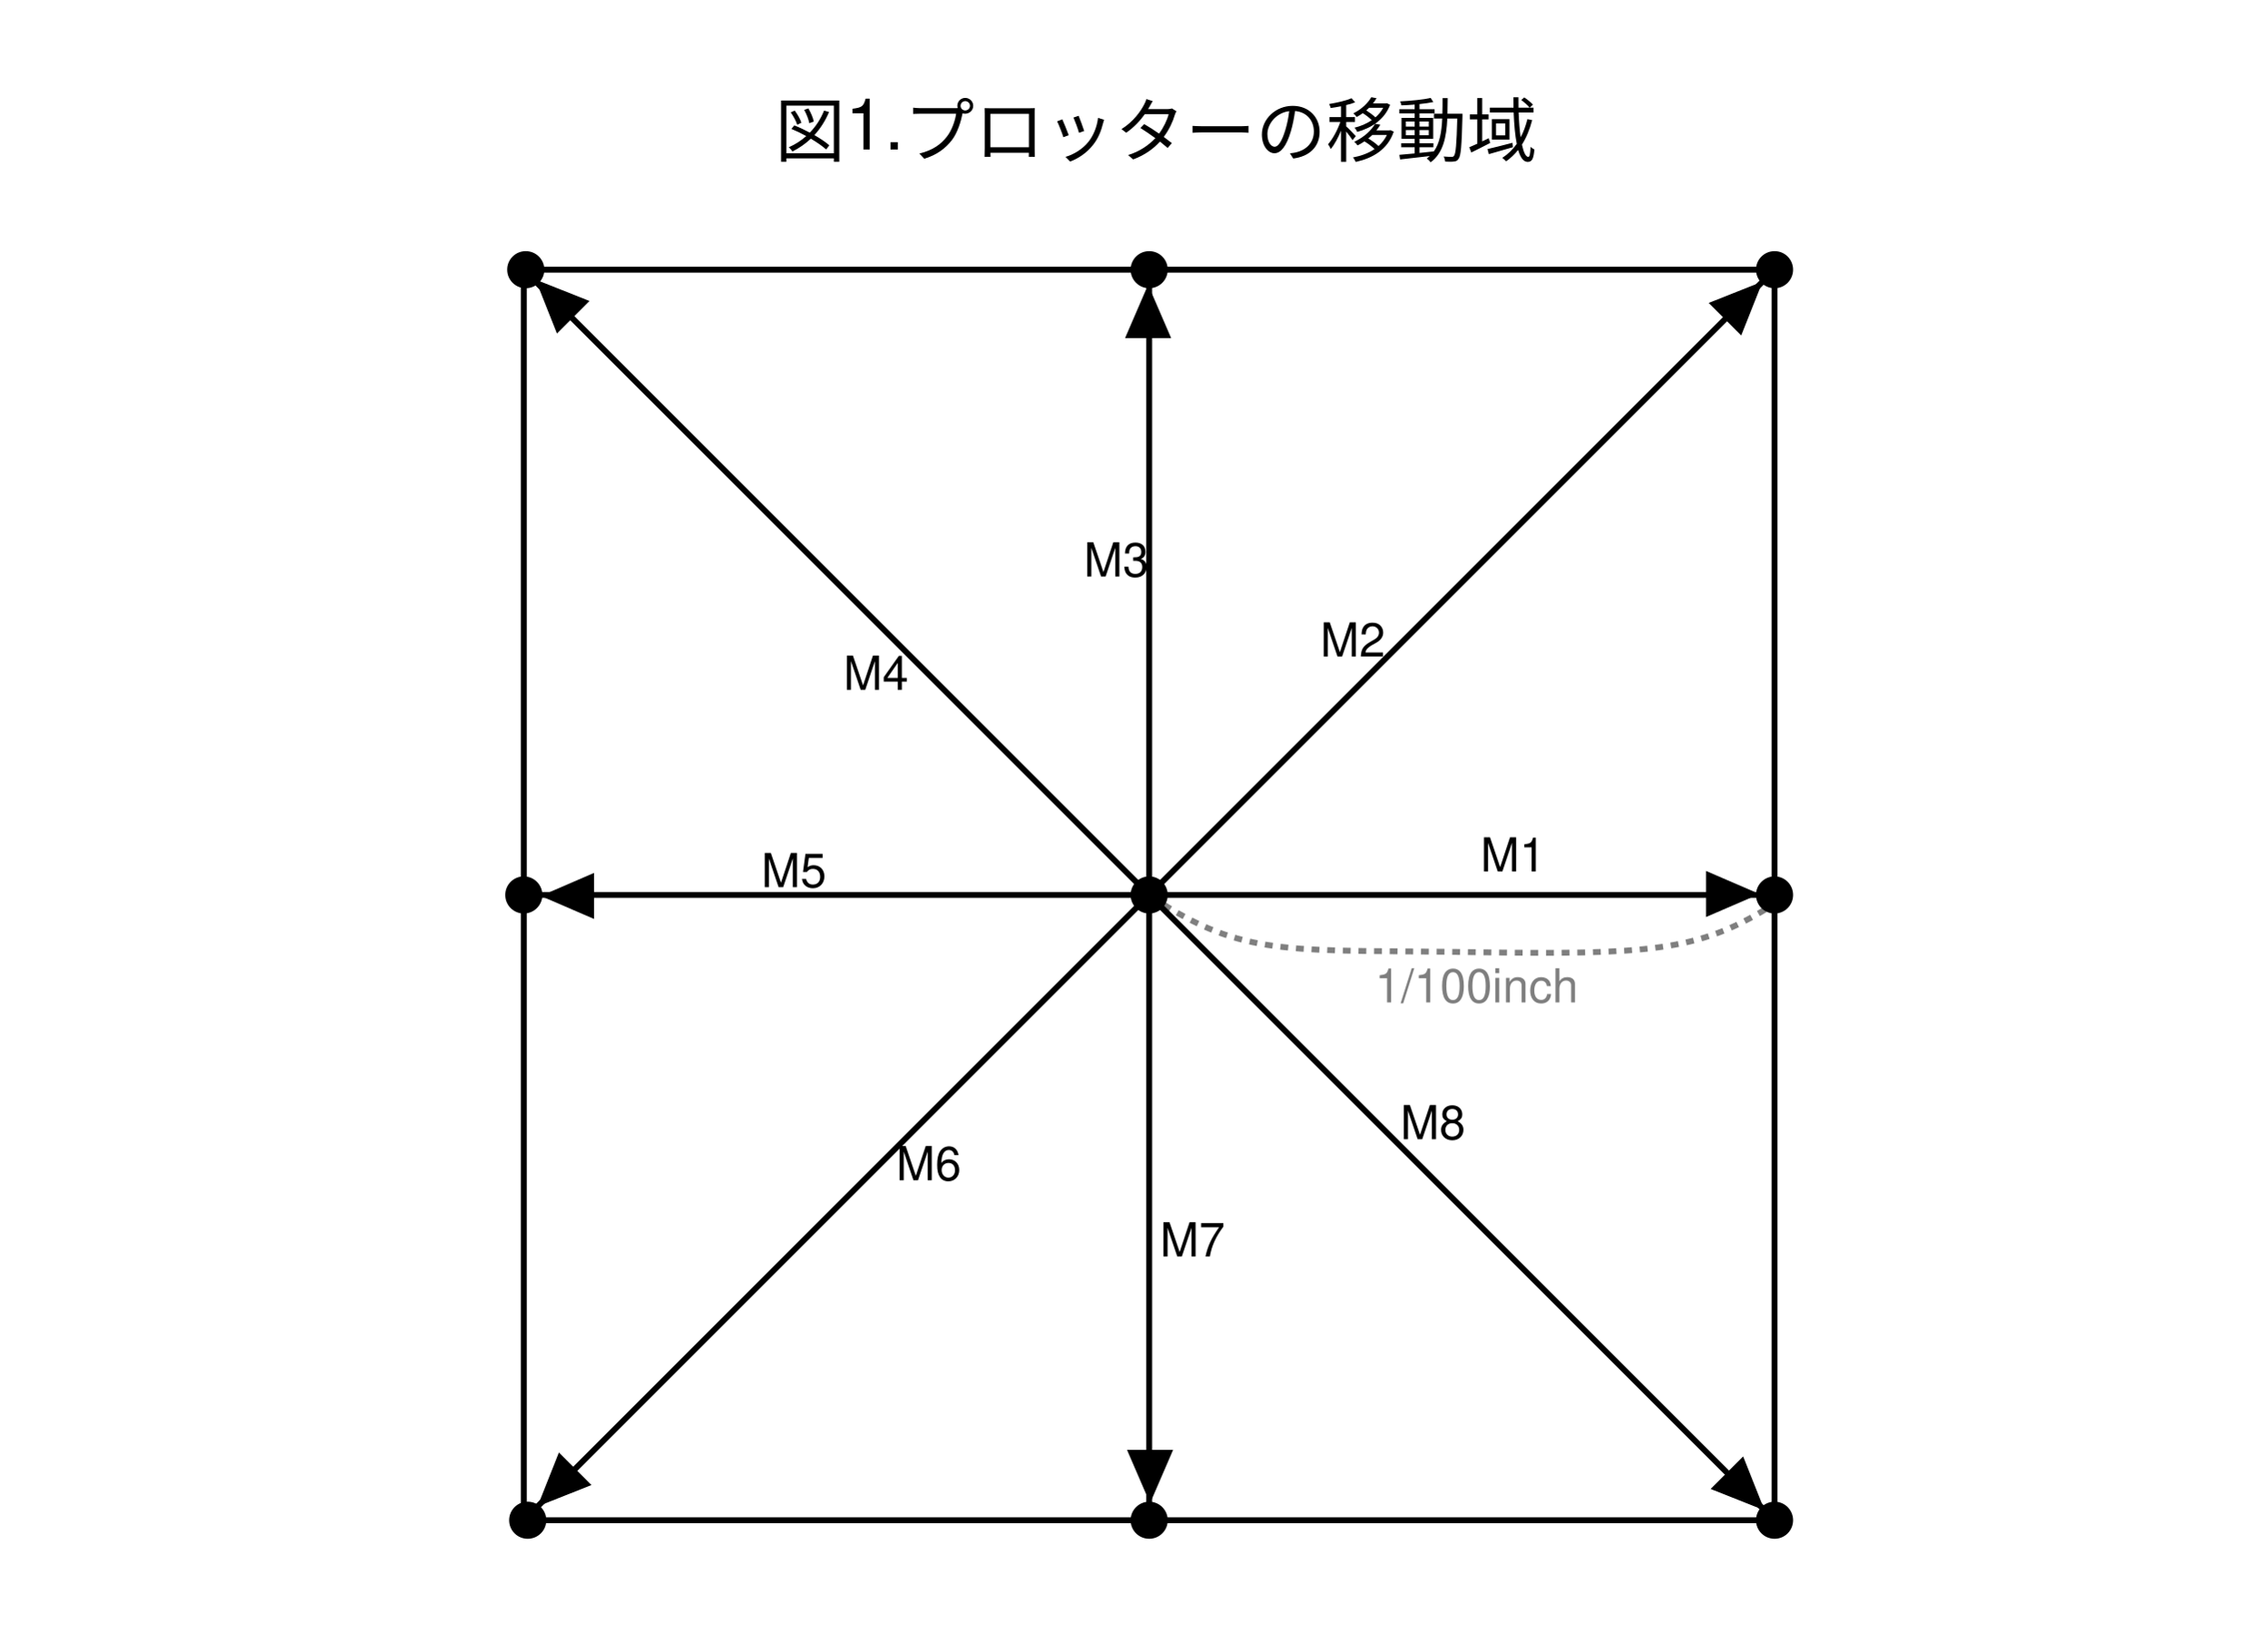
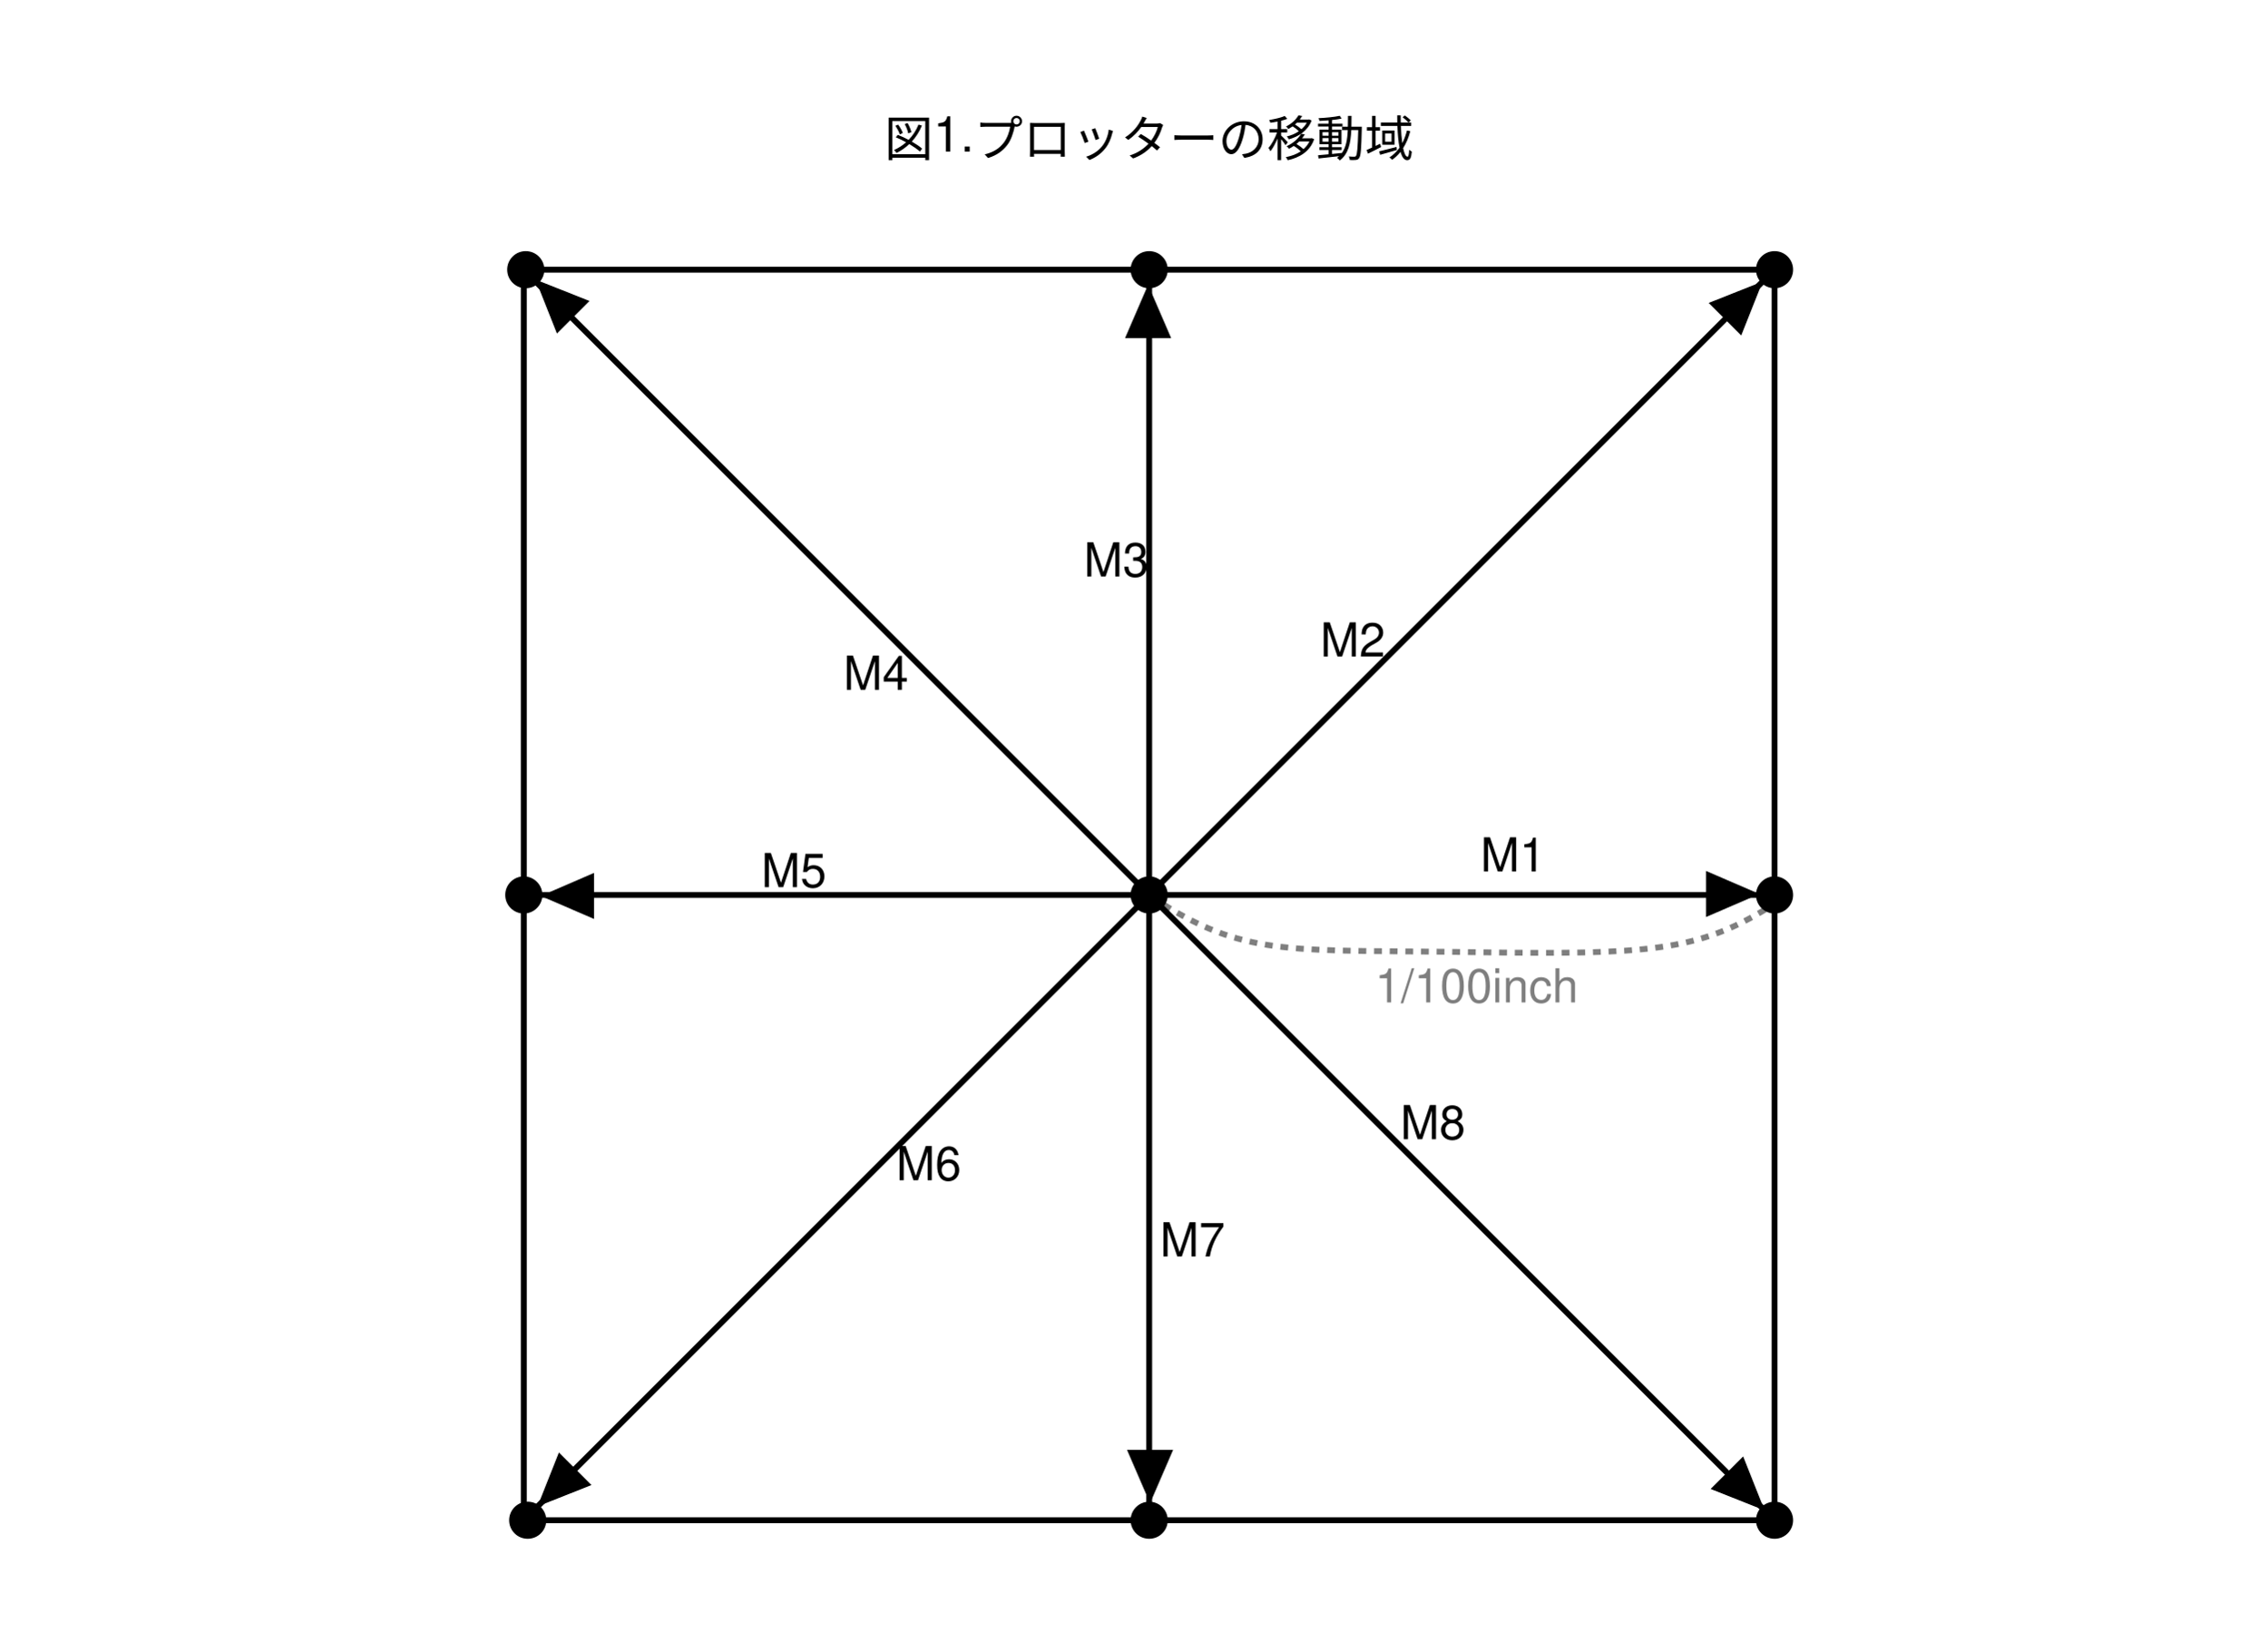
- <svg xmlns="http://www.w3.org/2000/svg" width="580" height="420">
-   <g>
+ <svg xmlns="http://www.w3.org/2000/svg" width="580" height="420" id="svg16174" version="1.1">
+   <defs id="defs16223" />
+   <g id="g16176">
    <rect fill="#fff" id="canvas_background" height="422" width="582" y="-1" x="-1" />
    <g display="none" overflow="visible" y="0" x="0" height="100%" width="100%" id="canvasGrid">
-       <rect fill="url(#gridpattern)" stroke-width="0" y="0" x="0" height="100%" width="100%" />
+       <rect fill="url(#gridpattern)" stroke-width="0" y="0" x="0" height="100%" width="100%" id="rect16182" />
    </g>
  </g>
-   <g>
+   <g id="g16184">
    <rect stroke="#000" id="svg_1" height="320" width="320" y="69.001" x="134" stroke-width="1.5" fill="#fff" />
    <line stroke-linecap="null" stroke-linejoin="null" id="svg_2" y2="389.001" x2="294" y1="69.001" x1="294" fill-opacity="null" stroke-opacity="null" stroke-width="1.5" stroke="#000" fill="none" />
    <line stroke-linecap="null" stroke-linejoin="null" id="svg_3" y2="229.001" x2="454" y1="229.001" x1="134" fill-opacity="null" stroke-opacity="null" stroke-width="1.5" stroke="#000" fill="none" />
    <line stroke-linecap="null" stroke-linejoin="null" id="svg_4" y2="389.001" x2="134" y1="69.001" x1="454" fill-opacity="null" stroke-opacity="null" stroke-width="1.5" stroke="#000" fill="none" />
    <line stroke-linecap="null" stroke-linejoin="null" id="svg_5" y2="389.001" x2="454" y1="69.001" x1="134" fill-opacity="null" stroke-opacity="null" stroke-width="1.5" stroke="#000" fill="none" />
    <ellipse ry="4" rx="4" id="svg_6" cy="69.001" cx="134.5" stroke-opacity="null" stroke-width="1.5" stroke="#000" fill="#000000" />
    <ellipse ry="4" rx="4" id="svg_7" cy="69.001" cx="454" stroke-opacity="null" stroke-width="1.5" stroke="#000" fill="#000000" />
    <ellipse ry="4" rx="4" id="svg_8" cy="389.001" cx="454" stroke-opacity="null" stroke-width="1.5" stroke="#000" fill="#000000" />
    <ellipse ry="4" rx="4" id="svg_9" cy="389.001" cx="135" stroke-opacity="null" stroke-width="1.5" stroke="#000" fill="#000000" />
    <ellipse ry="4" rx="4" id="svg_10" cy="229.001" cx="134" stroke-opacity="null" stroke-width="1.5" stroke="#000" fill="#000000" />
    <ellipse ry="4" rx="4" id="svg_11" cy="229.001" cx="454" stroke-opacity="null" stroke-width="1.5" stroke="#000" fill="#000000" />
    <ellipse ry="4" rx="4" id="svg_12" cy="229.001" cx="294" stroke-opacity="null" stroke-width="1.5" stroke="#000" fill="#000000" />
    <ellipse ry="4" rx="4" id="svg_13" cy="69.001" cx="294" stroke-opacity="null" stroke-width="1.5" stroke="#000" fill="#000000" />
    <ellipse ry="4" rx="4" id="svg_14" cy="389.001" cx="294" stroke-opacity="null" stroke-width="1.5" stroke="#000" fill="#000000" />
    <path transform="rotate(45 445.7257,77.25351) " id="svg_15" d="m440.976,82.753l4.75,-11l4.75,11l-9.5,0z" stroke-opacity="null" stroke-width="1.5" stroke="#000" fill="#000000" />
    <path id="svg_16" d="m288.976,85.753l4.75,-11l4.75,11l-9.5,0z" stroke-opacity="null" stroke-width="1.5" stroke="#000" fill="#000000" />
    <path transform="rotate(-45 142.2269,76.7535) " id="svg_17" d="m137.477,82.253l4.75,-11l4.75,11l-9.5,0z" stroke-opacity="null" stroke-width="1.5" stroke="#000" fill="#000000" />
    <path transform="rotate(-90 145.7269,229.2529) " id="svg_18" d="m140.977,234.753l4.75,-11l4.75,11l-9.5,0z" stroke-opacity="null" stroke-width="1.5" stroke="#000" fill="#000000" />
    <path transform="rotate(90 442.7257,228.7529) " id="svg_19" d="m437.976,234.253l4.75,-11l4.75,11l-9.5,0z" stroke-opacity="null" stroke-width="1.5" stroke="#000" fill="#000000" />
    <path transform="rotate(135 446.2257,381.2523) " id="svg_20" d="m441.476,386.752l4.75,-11l4.75,11l-9.5,0z" stroke-opacity="null" stroke-width="1.5" stroke="#000" fill="#000000" />
    <path transform="rotate(180 294.2263,377.2523) " id="svg_21" d="m289.476,382.752l4.75,-11l4.75,11l-9.5,0z" stroke-opacity="null" stroke-width="1.5" stroke="#000" fill="#000000" />
    <path transform="rotate(-135 142.7269,380.2523) " id="svg_22" d="m137.977,385.752l4.75,-11l4.75,11l-9.5,0z" stroke-opacity="null" stroke-width="1.5" stroke="#000" fill="#000000" />
    <text stroke="#000" xml:space="preserve" text-anchor="start" font-family="Helvetica, Arial, sans-serif" font-size="12" id="svg_23" y="223" x="378.75" fill-opacity="null" stroke-opacity="null" stroke-width="0" fill="#000000">M1</text>
    <text stroke="#000" xml:space="preserve" text-anchor="start" font-family="Helvetica, Arial, sans-serif" font-size="12" id="svg_25" y="168" x="337.75" fill-opacity="null" stroke-opacity="null" stroke-width="0" fill="#000000">M2</text>
    <text xml:space="preserve" text-anchor="start" font-family="Helvetica, Arial, sans-serif" font-size="12" id="svg_27" y="147.5" x="277.25" fill-opacity="null" stroke-opacity="null" stroke-width="0" stroke="#000" fill="#000000">M3</text>
    <text xml:space="preserve" text-anchor="start" font-family="Helvetica, Arial, sans-serif" font-size="12" id="svg_28" y="176.5" x="215.75" fill-opacity="null" stroke-opacity="null" stroke-width="0" stroke="#000" fill="#000000">M4</text>
    <text xml:space="preserve" text-anchor="start" font-family="Helvetica, Arial, sans-serif" font-size="12" id="svg_29" y="227" x="194.75" fill-opacity="null" stroke-opacity="null" stroke-width="0" stroke="#000" fill="#000000">M5</text>
    <text xml:space="preserve" text-anchor="start" font-family="Helvetica, Arial, sans-serif" font-size="12" id="svg_30" y="301.999" x="229.25" fill-opacity="null" stroke-opacity="null" stroke-width="0" stroke="#000" fill="#000000">M6</text>
    <text xml:space="preserve" text-anchor="start" font-family="Helvetica, Arial, sans-serif" font-size="12" id="svg_31" y="321.499" x="296.75" fill-opacity="null" stroke-opacity="null" stroke-width="0" stroke="#000" fill="#000000">M7</text>
    <text xml:space="preserve" text-anchor="start" font-family="Helvetica, Arial, sans-serif" font-size="12" id="svg_32" y="291.5" x="358.25" fill-opacity="null" stroke-opacity="null" stroke-width="0" stroke="#000" fill="#000000">M8</text>
-     <text xml:space="preserve" text-anchor="start" font-family="Helvetica, Arial, sans-serif" font-size="18" id="svg_34" y="40" x="198.25" fill-opacity="null" stroke-opacity="null" stroke-width="0" stroke="#000" fill="#000000">図1.プロッターの移動域</text>
+     <text xml:space="preserve" font-size="18" id="svg_34" y="40" x="226.25" fill-opacity="null" stroke-opacity="null" style="font-style:normal;font-variant:normal;font-weight:normal;font-stretch:normal;font-size:12.5px;line-height:125%;font-family:Helvetica, Arial, sans-serif;-inkscape-font-specification:'Helvetica, Arial, sans-serif, Normal';text-align:start;writing-mode:lr-tb;text-anchor:start;fill:#000000;stroke:#000000;stroke-width:0">図1.プロッターの移動域</text>
    <path stroke="#000" stroke-dasharray="2,2" id="svg_37" d="m297.75,231.5c21.653,13.501 34.13,11.422 79,12.138c44.87,0.716 57.774,-0.314 75.767,-11.471" opacity="0.5" fill-opacity="null" stroke-opacity="null" stroke-width="1.5" fill="none" />
    <text opacity="0.5" xml:space="preserve" text-anchor="start" font-family="Helvetica, Arial, sans-serif" font-size="12" id="svg_38" y="256.5" x="351.75" fill-opacity="null" stroke-opacity="null" stroke-width="0" stroke="#000" fill="#000000">1/100inch</text>
  </g>
</svg>
